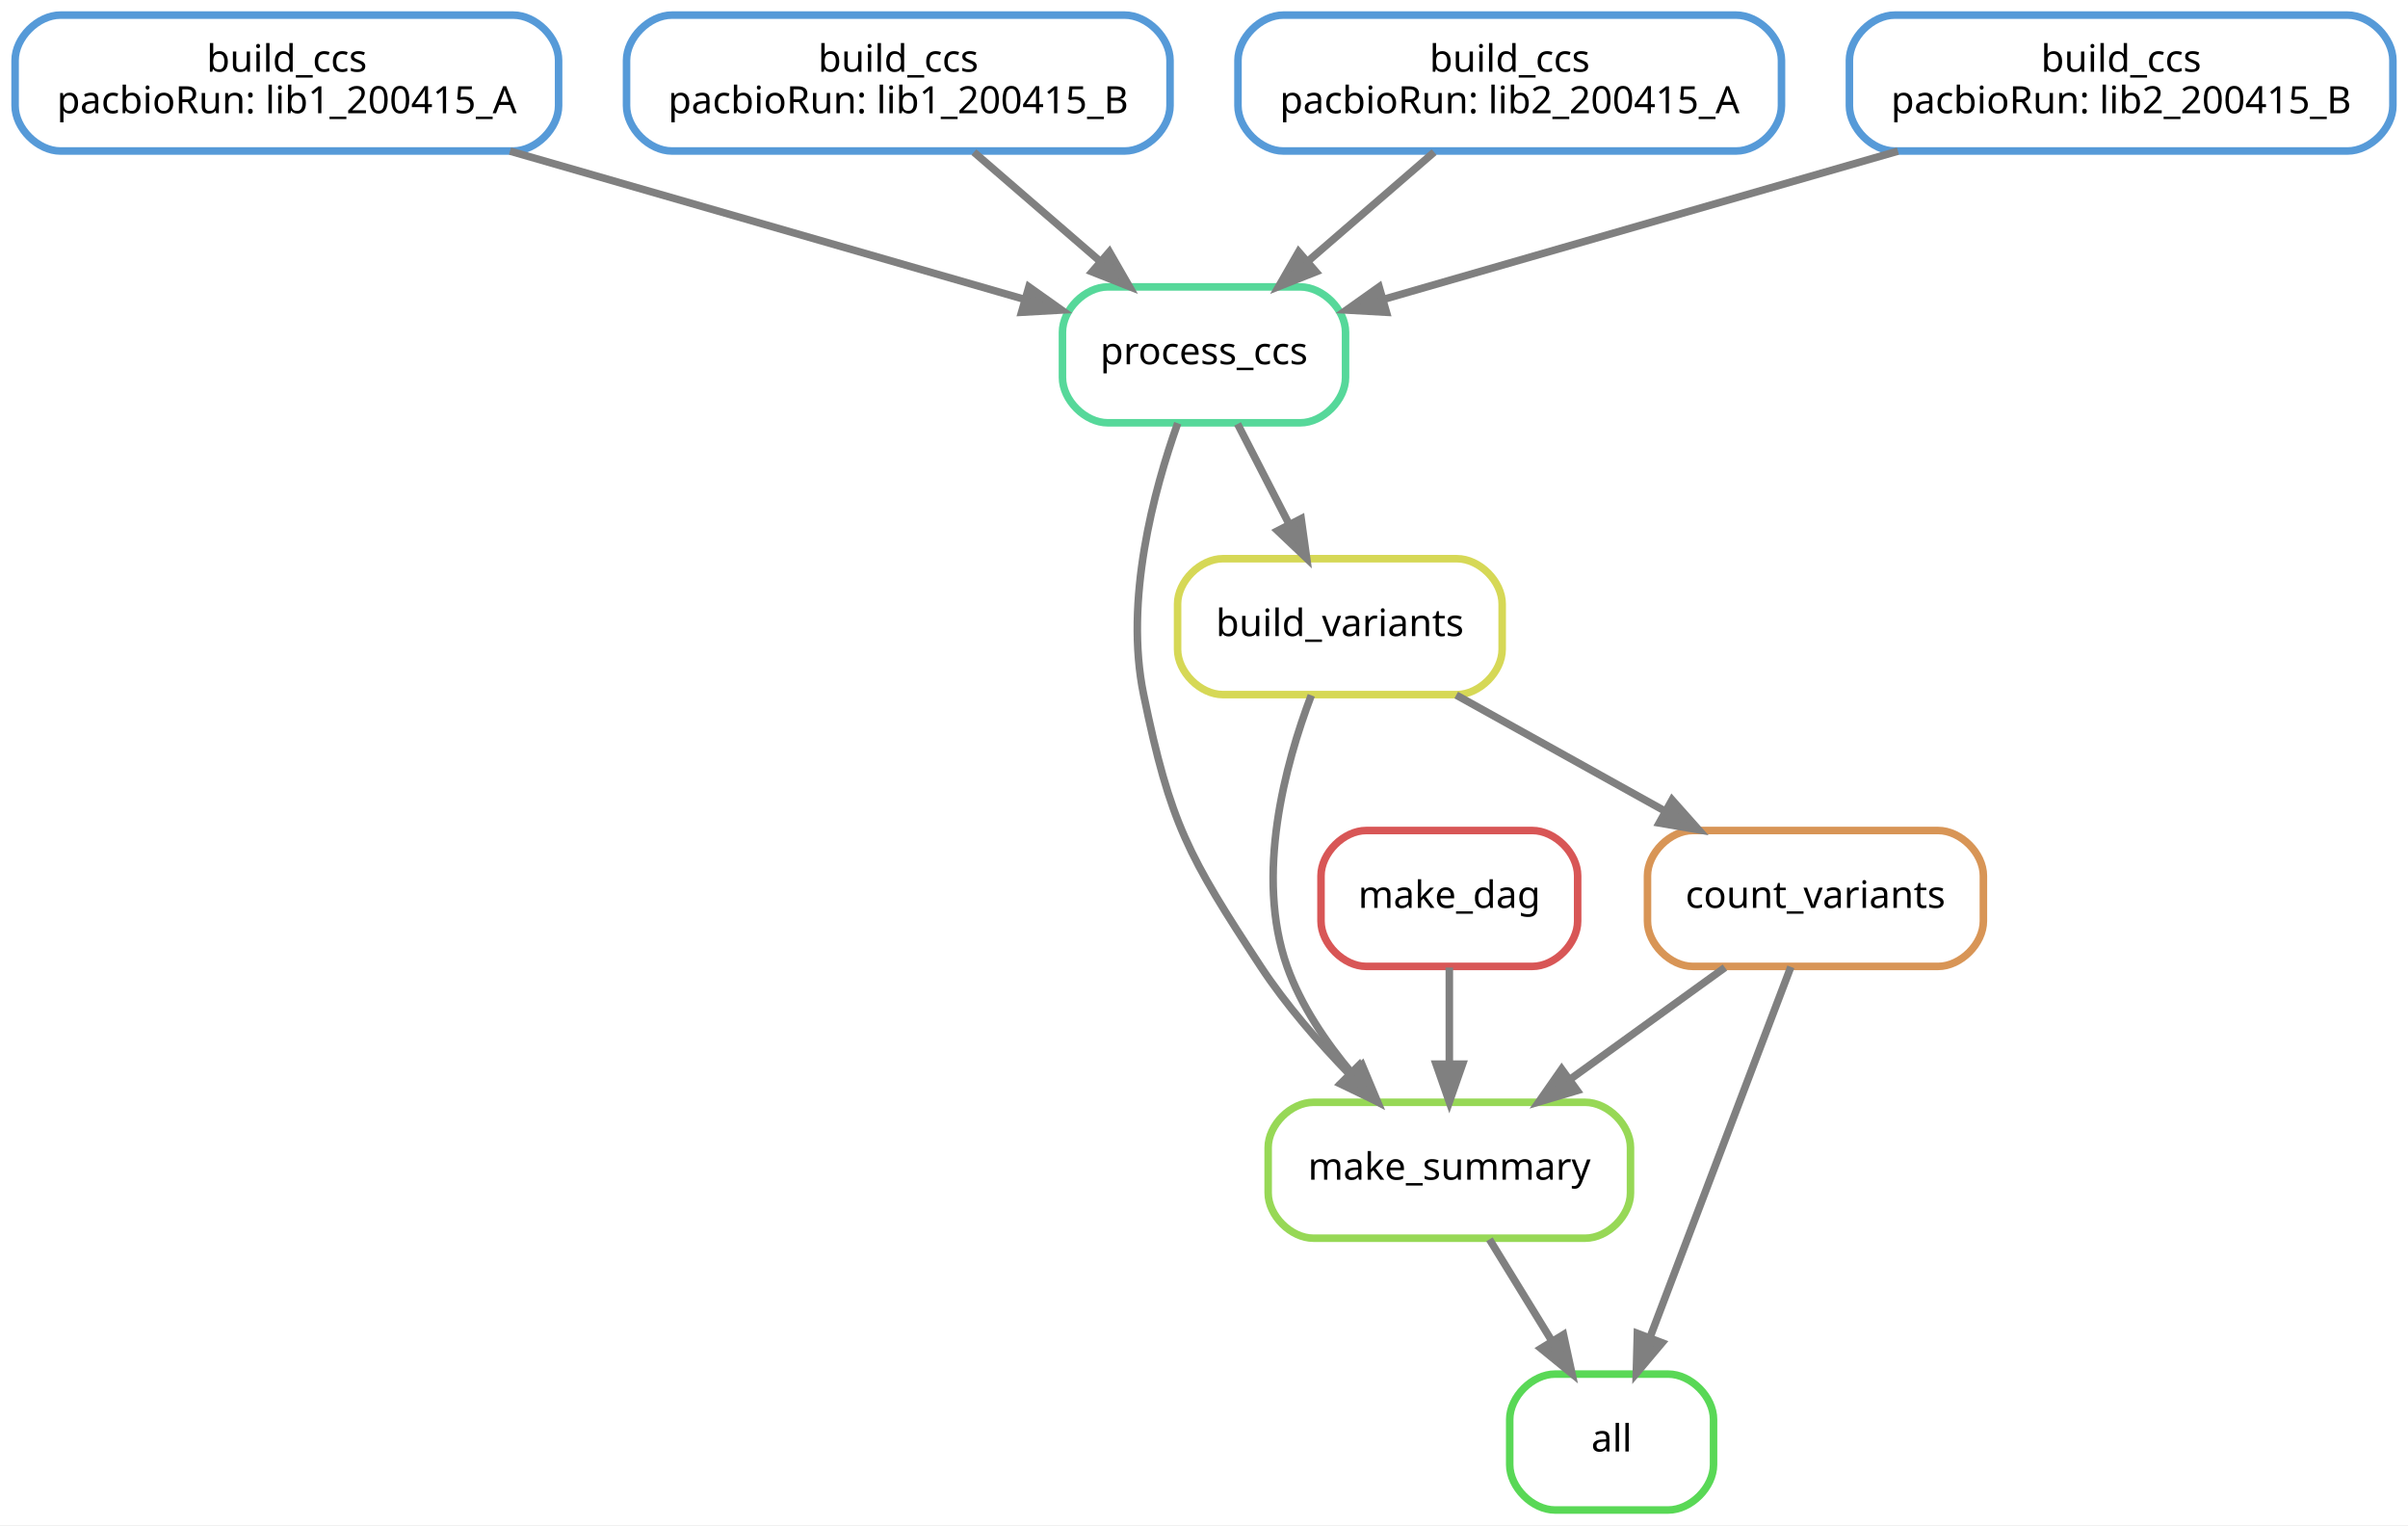
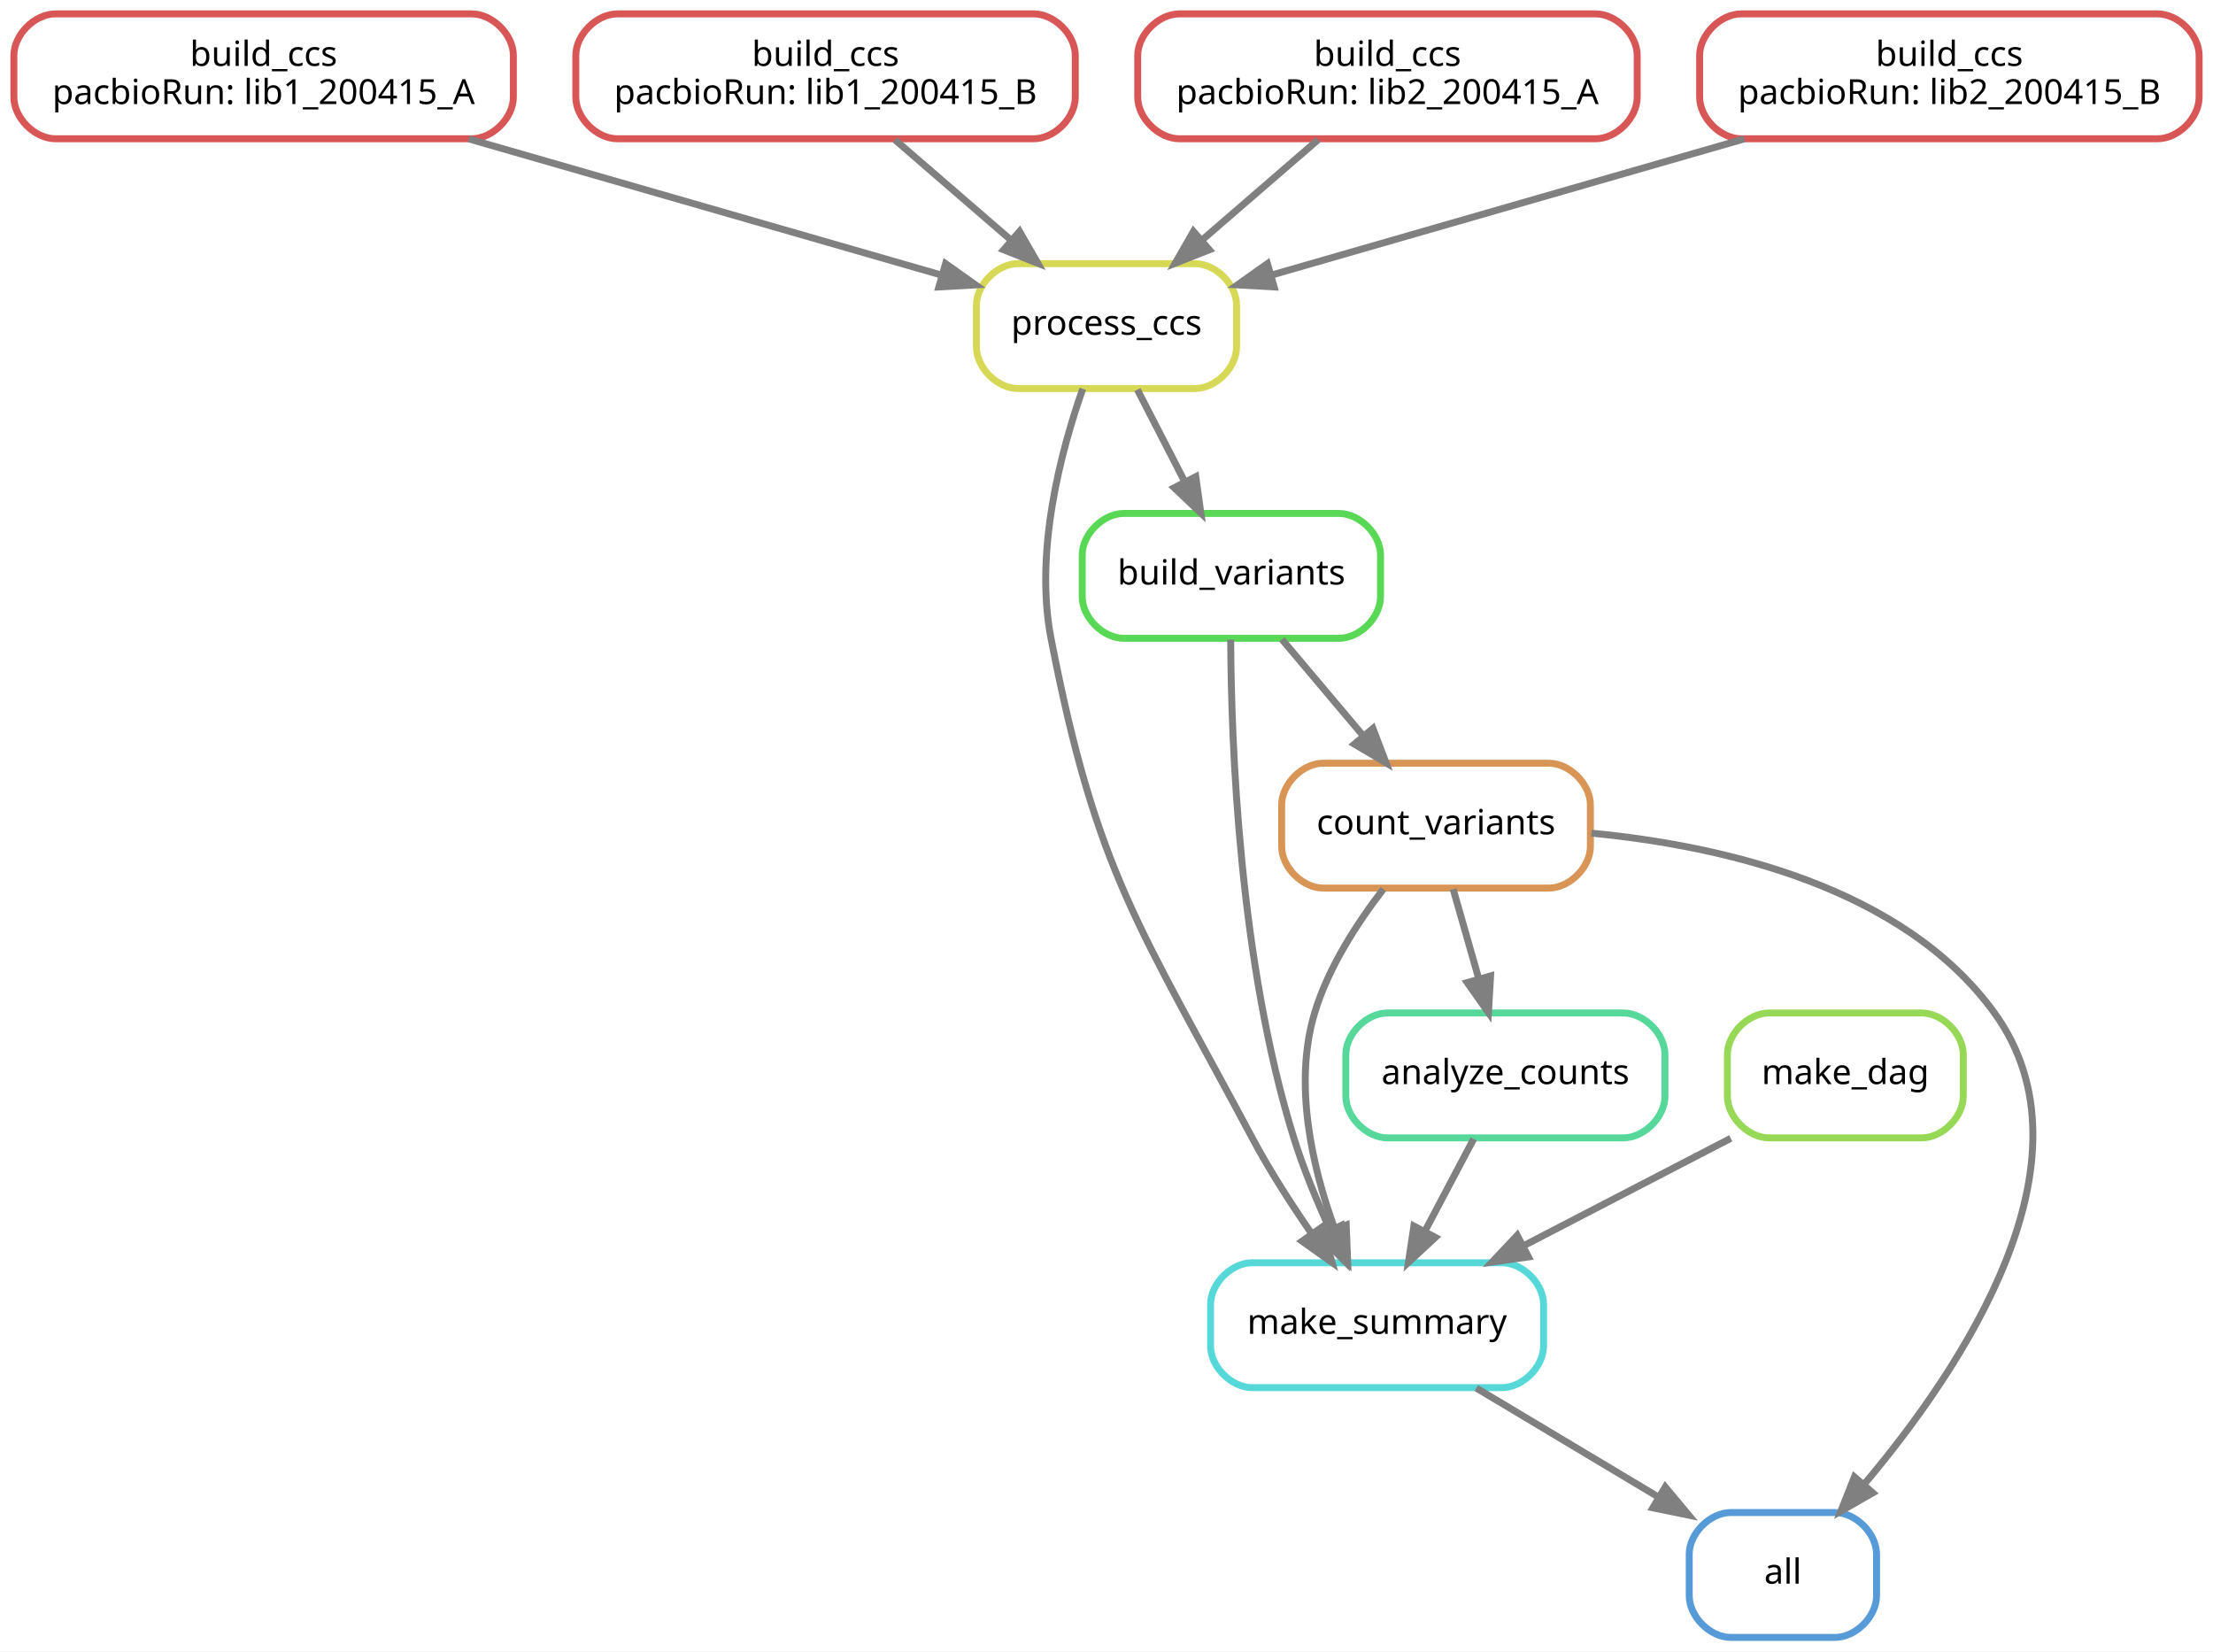
- <svg xmlns="http://www.w3.org/2000/svg" width="638pt" height="404pt" viewBox="0.00 0.00 638.00 404.00">
-   <g id="graph0" class="graph" transform="scale(1 1) rotate(0) translate(4 400)">
-     <polygon fill="white" stroke="none" points="-4,4 -4,-400 634,-400 634,4 -4,4" />
+ <svg xmlns="http://www.w3.org/2000/svg" width="638pt" height="476pt" viewBox="0.00 0.00 638.00 476.00">
+   <g id="graph0" class="graph" transform="scale(1 1) rotate(0) translate(4 472)">
+     <polygon fill="white" stroke="none" points="-4,4 -4,-472 634,-472 634,4 -4,4" />
    <g id="node1" class="node">
-       <path fill="none" stroke="#59d856" stroke-width="2" d="M438,-36C438,-36 408,-36 408,-36 402,-36 396,-30 396,-24 396,-24 396,-12 396,-12 396,-6 402,-0 408,-0 408,-0 438,-0 438,-0 444,-0 450,-6 450,-12 450,-12 450,-24 450,-24 450,-30 444,-36 438,-36" />
-       <text text-anchor="middle" x="423" y="-15.5" font-family="sans" font-size="10.00">all</text>
+       <path fill="none" stroke="#569ad8" stroke-width="2" d="M525,-36C525,-36 495,-36 495,-36 489,-36 483,-30 483,-24 483,-24 483,-12 483,-12 483,-6 489,-0 495,-0 495,-0 525,-0 525,-0 531,-0 537,-6 537,-12 537,-12 537,-24 537,-24 537,-30 531,-36 525,-36" />
+       <text text-anchor="middle" x="510" y="-15.5" font-family="sans" font-size="10.00">all</text>
    </g>
    <g id="node2" class="node">
-       <path fill="none" stroke="#97d856" stroke-width="2" d="M416,-108C416,-108 344,-108 344,-108 338,-108 332,-102 332,-96 332,-96 332,-84 332,-84 332,-78 338,-72 344,-72 344,-72 416,-72 416,-72 422,-72 428,-78 428,-84 428,-84 428,-96 428,-96 428,-102 422,-108 416,-108" />
-       <text text-anchor="middle" x="380" y="-87.5" font-family="sans" font-size="10.00">make_summary</text>
+       <path fill="none" stroke="#56d8d8" stroke-width="2" d="M429,-108C429,-108 357,-108 357,-108 351,-108 345,-102 345,-96 345,-96 345,-84 345,-84 345,-78 351,-72 357,-72 357,-72 429,-72 429,-72 435,-72 441,-78 441,-84 441,-84 441,-96 441,-96 441,-102 435,-108 429,-108" />
+       <text text-anchor="middle" x="393" y="-87.5" font-family="sans" font-size="10.00">make_summary</text>
    </g>
    <g id="edge1" class="edge">
-       <path fill="none" stroke="grey" stroke-width="2" d="M390.629,-71.697C395.628,-63.559 401.691,-53.689 407.212,-44.701" />
-       <polygon fill="grey" stroke="grey" stroke-width="2" points="410.241,-46.457 412.493,-36.104 404.277,-42.793 410.241,-46.457" />
+       <path fill="none" stroke="grey" stroke-width="2" d="M421.621,-71.876C437.376,-62.45 457.082,-50.66 473.886,-40.606" />
+       <polygon fill="grey" stroke="grey" stroke-width="2" points="476.095,-43.363 482.88,-35.226 472.501,-37.356 476.095,-43.363" />
    </g>
    <g id="node3" class="node">
-       <path fill="none" stroke="#d89556" stroke-width="2" d="M509.5,-180C509.5,-180 444.5,-180 444.5,-180 438.5,-180 432.5,-174 432.5,-168 432.5,-168 432.5,-156 432.5,-156 432.5,-150 438.5,-144 444.5,-144 444.5,-144 509.5,-144 509.5,-144 515.5,-144 521.5,-150 521.5,-156 521.5,-156 521.5,-168 521.5,-168 521.5,-174 515.5,-180 509.5,-180" />
-       <text text-anchor="middle" x="477" y="-159.5" font-family="sans" font-size="10.00">count_variants</text>
+       <path fill="none" stroke="#d89556" stroke-width="2" d="M442.5,-252C442.5,-252 377.5,-252 377.5,-252 371.5,-252 365.5,-246 365.5,-240 365.5,-240 365.5,-228 365.5,-228 365.5,-222 371.5,-216 377.5,-216 377.5,-216 442.5,-216 442.5,-216 448.5,-216 454.5,-222 454.5,-228 454.5,-228 454.5,-240 454.5,-240 454.5,-246 448.5,-252 442.5,-252" />
+       <text text-anchor="middle" x="410" y="-231.5" font-family="sans" font-size="10.00">count_variants</text>
    </g>
    <g id="edge2" class="edge">
-       <path fill="none" stroke="grey" stroke-width="2" d="M470.486,-143.871C461.202,-119.457 444.077,-74.426 433.129,-45.635" />
-       <polygon fill="grey" stroke="grey" stroke-width="2" points="436.363,-44.292 429.537,-36.189 429.82,-46.78 436.363,-44.292" />
+       <path fill="none" stroke="grey" stroke-width="2" d="M454.77,-231.843C492.595,-228.205 544.693,-216.356 571,-180 601.692,-137.585 561.828,-77.841 533.59,-44.337" />
+       <polygon fill="grey" stroke="grey" stroke-width="2" points="535.909,-41.67 526.712,-36.411 530.623,-46.258 535.909,-41.67" />
    </g>
    <g id="edge6" class="edge">
-       <path fill="none" stroke="grey" stroke-width="2" d="M453.022,-143.697C440.689,-134.796 425.484,-123.823 412.147,-114.199" />
-       <polygon fill="grey" stroke="grey" stroke-width="2" points="413.859,-111.118 403.702,-108.104 409.763,-116.794 413.859,-111.118" />
+       <path fill="none" stroke="grey" stroke-width="2" d="M394.817,-215.703C387.268,-205.939 378.934,-193.095 375,-180 368.83,-159.459 374.302,-135.613 380.785,-117.777" />
+       <polygon fill="grey" stroke="grey" stroke-width="2" points="384.112,-118.88 384.53,-108.294 377.601,-116.309 384.112,-118.88" />
+     </g>
+     <g id="node7" class="node">
+       <path fill="none" stroke="#56d89a" stroke-width="2" d="M464,-180C464,-180 396,-180 396,-180 390,-180 384,-174 384,-168 384,-168 384,-156 384,-156 384,-150 390,-144 396,-144 396,-144 464,-144 464,-144 470,-144 476,-150 476,-156 476,-156 476,-168 476,-168 476,-174 470,-180 464,-180" />
+       <text text-anchor="middle" x="430" y="-159.5" font-family="sans" font-size="10.00">analyze_counts</text>
+     </g>
+     <g id="edge14" class="edge">
+       <path fill="none" stroke="grey" stroke-width="2" d="M414.944,-215.697C417.172,-207.898 419.855,-198.509 422.335,-189.829" />
+       <polygon fill="grey" stroke="grey" stroke-width="2" points="425.731,-190.681 425.113,-180.104 419,-188.758 425.731,-190.681" />
    </g>
    <g id="node4" class="node">
-       <path fill="none" stroke="#d85656" stroke-width="2" d="M402,-180C402,-180 358,-180 358,-180 352,-180 346,-174 346,-168 346,-168 346,-156 346,-156 346,-150 352,-144 358,-144 358,-144 402,-144 402,-144 408,-144 414,-150 414,-156 414,-156 414,-168 414,-168 414,-174 408,-180 402,-180" />
-       <text text-anchor="middle" x="380" y="-159.5" font-family="sans" font-size="10.00">make_dag</text>
+       <path fill="none" stroke="#97d856" stroke-width="2" d="M550,-180C550,-180 506,-180 506,-180 500,-180 494,-174 494,-168 494,-168 494,-156 494,-156 494,-150 500,-144 506,-144 506,-144 550,-144 550,-144 556,-144 562,-150 562,-156 562,-156 562,-168 562,-168 562,-174 556,-180 550,-180" />
+       <text text-anchor="middle" x="528" y="-159.5" font-family="sans" font-size="10.00">make_dag</text>
    </g>
    <g id="edge3" class="edge">
-       <path fill="none" stroke="grey" stroke-width="2" d="M380,-143.697C380,-135.983 380,-126.712 380,-118.112" />
-       <polygon fill="grey" stroke="grey" stroke-width="2" points="383.5,-118.104 380,-108.104 376.5,-118.104 383.5,-118.104" />
+       <path fill="none" stroke="grey" stroke-width="2" d="M494.975,-143.876C476.915,-134.512 454.355,-122.814 435.049,-112.803" />
+       <polygon fill="grey" stroke="grey" stroke-width="2" points="436.64,-109.686 426.152,-108.19 433.418,-115.9 436.64,-109.686" />
    </g>
    <g id="node5" class="node">
-       <path fill="none" stroke="#56d89a" stroke-width="2" d="M340.5,-324C340.5,-324 289.5,-324 289.5,-324 283.5,-324 277.5,-318 277.5,-312 277.5,-312 277.5,-300 277.5,-300 277.5,-294 283.5,-288 289.5,-288 289.5,-288 340.5,-288 340.5,-288 346.5,-288 352.5,-294 352.5,-300 352.5,-300 352.5,-312 352.5,-312 352.5,-318 346.5,-324 340.5,-324" />
-       <text text-anchor="middle" x="315" y="-303.5" font-family="sans" font-size="10.00">process_ccs</text>
+       <path fill="none" stroke="#d6d856" stroke-width="2" d="M340.5,-396C340.5,-396 289.5,-396 289.5,-396 283.5,-396 277.5,-390 277.5,-384 277.5,-384 277.5,-372 277.5,-372 277.5,-366 283.5,-360 289.5,-360 289.5,-360 340.5,-360 340.5,-360 346.5,-360 352.5,-366 352.5,-372 352.5,-372 352.5,-384 352.5,-384 352.5,-390 346.5,-396 340.5,-396" />
+       <text text-anchor="middle" x="315" y="-375.5" font-family="sans" font-size="10.00">process_ccs</text>
    </g>
    <g id="edge4" class="edge">
-       <path fill="none" stroke="grey" stroke-width="2" d="M308.036,-287.889C301.637,-269.933 293.866,-240.909 299,-216 306.034,-181.877 310.865,-173.115 330,-144 336.663,-133.862 345.351,-123.881 353.612,-115.363" />
-       <polygon fill="grey" stroke="grey" stroke-width="2" points="356.096,-117.829 360.7,-108.287 351.15,-112.875 356.096,-117.829" />
+       <path fill="none" stroke="grey" stroke-width="2" d="M308.155,-359.912C301.853,-341.976 294.161,-312.968 299,-288 312.129,-220.264 324.542,-204.885 357,-144 361.971,-134.675 368.21,-124.972 374.092,-116.456" />
+       <polygon fill="grey" stroke="grey" stroke-width="2" points="377.102,-118.261 380.023,-108.077 371.389,-114.217 377.102,-118.261" />
    </g>
    <g id="node6" class="node">
-       <path fill="none" stroke="#d6d856" stroke-width="2" d="M382,-252C382,-252 320,-252 320,-252 314,-252 308,-246 308,-240 308,-240 308,-228 308,-228 308,-222 314,-216 320,-216 320,-216 382,-216 382,-216 388,-216 394,-222 394,-228 394,-228 394,-240 394,-240 394,-246 388,-252 382,-252" />
-       <text text-anchor="middle" x="351" y="-231.5" font-family="sans" font-size="10.00">build_variants</text>
+       <path fill="none" stroke="#59d856" stroke-width="2" d="M382,-324C382,-324 320,-324 320,-324 314,-324 308,-318 308,-312 308,-312 308,-300 308,-300 308,-294 314,-288 320,-288 320,-288 382,-288 382,-288 388,-288 394,-294 394,-300 394,-300 394,-312 394,-312 394,-318 388,-324 382,-324" />
+       <text text-anchor="middle" x="351" y="-303.5" font-family="sans" font-size="10.00">build_variants</text>
+     </g>
+     <g id="edge13" class="edge">
+       <path fill="none" stroke="grey" stroke-width="2" d="M323.899,-359.697C327.997,-351.728 332.949,-342.1 337.493,-333.264" />
+       <polygon fill="grey" stroke="grey" stroke-width="2" points="340.742,-334.598 342.203,-324.104 334.517,-331.396 340.742,-334.598" />
+     </g>
+     <g id="edge5" class="edge">
+       <path fill="none" stroke="grey" stroke-width="2" d="M350.807,-287.642C350.94,-257.648 353.277,-194.484 369,-144 371.763,-135.128 375.64,-125.787 379.473,-117.461" />
+       <polygon fill="grey" stroke="grey" stroke-width="2" points="382.725,-118.773 383.883,-108.242 376.411,-115.752 382.725,-118.773" />
+     </g>
+     <g id="edge8" class="edge">
+       <path fill="none" stroke="grey" stroke-width="2" d="M365.584,-287.697C372.658,-279.305 381.283,-269.07 389.045,-259.861" />
+       <polygon fill="grey" stroke="grey" stroke-width="2" points="391.815,-262.006 395.583,-252.104 386.463,-257.495 391.815,-262.006" />
+     </g>
+     <g id="edge7" class="edge">
+       <path fill="none" stroke="grey" stroke-width="2" d="M420.854,-143.697C416.597,-135.644 411.444,-125.894 406.734,-116.982" />
+       <polygon fill="grey" stroke="grey" stroke-width="2" points="409.808,-115.31 402.041,-108.104 403.62,-118.581 409.808,-115.31" />
+     </g>
+     <g id="node8" class="node">
+       <path fill="none" stroke="#d85656" stroke-width="2" d="M132,-468C132,-468 12,-468 12,-468 6,-468 0,-462 0,-456 0,-456 0,-444 0,-444 0,-438 6,-432 12,-432 12,-432 132,-432 132,-432 138,-432 144,-438 144,-444 144,-444 144,-456 144,-456 144,-462 138,-468 132,-468" />
+       <text text-anchor="middle" x="72" y="-453" font-family="sans" font-size="10.00">build_ccs</text>
+       <text text-anchor="middle" x="72" y="-442" font-family="sans" font-size="10.00">pacbioRun: lib1_200415_A</text>
+     </g>
+     <g id="edge9" class="edge">
+       <path fill="none" stroke="grey" stroke-width="2" d="M131.134,-431.966C172.917,-419.929 228.202,-404.004 267.202,-392.769" />
+       <polygon fill="grey" stroke="grey" stroke-width="2" points="268.605,-396.007 277.246,-389.876 266.668,-389.281 268.605,-396.007" />
+     </g>
+     <g id="node9" class="node">
+       <path fill="none" stroke="#d85656" stroke-width="2" d="M294,-468C294,-468 174,-468 174,-468 168,-468 162,-462 162,-456 162,-456 162,-444 162,-444 162,-438 168,-432 174,-432 174,-432 294,-432 294,-432 300,-432 306,-438 306,-444 306,-444 306,-456 306,-456 306,-462 300,-468 294,-468" />
+       <text text-anchor="middle" x="234" y="-453" font-family="sans" font-size="10.00">build_ccs</text>
+       <text text-anchor="middle" x="234" y="-442" font-family="sans" font-size="10.00">pacbioRun: lib1_200415_B</text>
+     </g>
+     <g id="edge10" class="edge">
+       <path fill="none" stroke="grey" stroke-width="2" d="M254.022,-431.697C264.126,-422.965 276.536,-412.24 287.518,-402.75" />
+       <polygon fill="grey" stroke="grey" stroke-width="2" points="289.93,-405.291 295.208,-396.104 285.353,-399.995 289.93,-405.291" />
+     </g>
+     <g id="node10" class="node">
+       <path fill="none" stroke="#d85656" stroke-width="2" d="M456,-468C456,-468 336,-468 336,-468 330,-468 324,-462 324,-456 324,-456 324,-444 324,-444 324,-438 330,-432 336,-432 336,-432 456,-432 456,-432 462,-432 468,-438 468,-444 468,-444 468,-456 468,-456 468,-462 462,-468 456,-468" />
+       <text text-anchor="middle" x="396" y="-453" font-family="sans" font-size="10.00">build_ccs</text>
+       <text text-anchor="middle" x="396" y="-442" font-family="sans" font-size="10.00">pacbioRun: lib2_200415_A</text>
+     </g>
+     <g id="edge11" class="edge">
+       <path fill="none" stroke="grey" stroke-width="2" d="M375.978,-431.697C365.874,-422.965 353.464,-412.24 342.482,-402.75" />
+       <polygon fill="grey" stroke="grey" stroke-width="2" points="344.647,-399.995 334.792,-396.104 340.07,-405.291 344.647,-399.995" />
+     </g>
+     <g id="node11" class="node">
+       <path fill="none" stroke="#d85656" stroke-width="2" d="M618,-468C618,-468 498,-468 498,-468 492,-468 486,-462 486,-456 486,-456 486,-444 486,-444 486,-438 492,-432 498,-432 498,-432 618,-432 618,-432 624,-432 630,-438 630,-444 630,-444 630,-456 630,-456 630,-462 624,-468 618,-468" />
+       <text text-anchor="middle" x="558" y="-453" font-family="sans" font-size="10.00">build_ccs</text>
+       <text text-anchor="middle" x="558" y="-442" font-family="sans" font-size="10.00">pacbioRun: lib2_200415_B</text>
    </g>
    <g id="edge12" class="edge">
-       <path fill="none" stroke="grey" stroke-width="2" d="M323.899,-287.697C327.997,-279.728 332.949,-270.1 337.493,-261.264" />
-       <polygon fill="grey" stroke="grey" stroke-width="2" points="340.742,-262.598 342.203,-252.104 334.517,-259.396 340.742,-262.598" />
-     </g>
-     <g id="edge5" class="edge">
-       <path fill="none" stroke="grey" stroke-width="2" d="M343.426,-215.811C336.484,-197.54 328.478,-168.029 337,-144 340.662,-133.675 347.287,-123.896 354.257,-115.614" />
-       <polygon fill="grey" stroke="grey" stroke-width="2" points="356.874,-117.938 360.961,-108.163 351.67,-113.256 356.874,-117.938" />
-     </g>
-     <g id="edge7" class="edge">
-       <path fill="none" stroke="grey" stroke-width="2" d="M381.823,-215.876C398.45,-206.639 419.165,-195.131 437.019,-185.212" />
-       <polygon fill="grey" stroke="grey" stroke-width="2" points="439.017,-188.106 446.058,-180.19 435.617,-181.987 439.017,-188.106" />
-     </g>
-     <g id="node7" class="node">
-       <path fill="none" stroke="#569ad8" stroke-width="2" d="M132,-396C132,-396 12,-396 12,-396 6,-396 0,-390 0,-384 0,-384 0,-372 0,-372 0,-366 6,-360 12,-360 12,-360 132,-360 132,-360 138,-360 144,-366 144,-372 144,-372 144,-384 144,-384 144,-390 138,-396 132,-396" />
-       <text text-anchor="middle" x="72" y="-381" font-family="sans" font-size="10.00">build_ccs</text>
-       <text text-anchor="middle" x="72" y="-370" font-family="sans" font-size="10.00">pacbioRun: lib1_200415_A</text>
-     </g>
-     <g id="edge8" class="edge">
-       <path fill="none" stroke="grey" stroke-width="2" d="M131.134,-359.966C172.917,-347.929 228.202,-332.004 267.202,-320.769" />
-       <polygon fill="grey" stroke="grey" stroke-width="2" points="268.605,-324.007 277.246,-317.876 266.668,-317.281 268.605,-324.007" />
-     </g>
-     <g id="node8" class="node">
-       <path fill="none" stroke="#569ad8" stroke-width="2" d="M294,-396C294,-396 174,-396 174,-396 168,-396 162,-390 162,-384 162,-384 162,-372 162,-372 162,-366 168,-360 174,-360 174,-360 294,-360 294,-360 300,-360 306,-366 306,-372 306,-372 306,-384 306,-384 306,-390 300,-396 294,-396" />
-       <text text-anchor="middle" x="234" y="-381" font-family="sans" font-size="10.00">build_ccs</text>
-       <text text-anchor="middle" x="234" y="-370" font-family="sans" font-size="10.00">pacbioRun: lib1_200415_B</text>
-     </g>
-     <g id="edge9" class="edge">
-       <path fill="none" stroke="grey" stroke-width="2" d="M254.022,-359.697C264.126,-350.965 276.536,-340.24 287.518,-330.75" />
-       <polygon fill="grey" stroke="grey" stroke-width="2" points="289.93,-333.291 295.208,-324.104 285.353,-327.995 289.93,-333.291" />
-     </g>
-     <g id="node9" class="node">
-       <path fill="none" stroke="#569ad8" stroke-width="2" d="M456,-396C456,-396 336,-396 336,-396 330,-396 324,-390 324,-384 324,-384 324,-372 324,-372 324,-366 330,-360 336,-360 336,-360 456,-360 456,-360 462,-360 468,-366 468,-372 468,-372 468,-384 468,-384 468,-390 462,-396 456,-396" />
-       <text text-anchor="middle" x="396" y="-381" font-family="sans" font-size="10.00">build_ccs</text>
-       <text text-anchor="middle" x="396" y="-370" font-family="sans" font-size="10.00">pacbioRun: lib2_200415_A</text>
-     </g>
-     <g id="edge10" class="edge">
-       <path fill="none" stroke="grey" stroke-width="2" d="M375.978,-359.697C365.874,-350.965 353.464,-340.24 342.482,-330.75" />
-       <polygon fill="grey" stroke="grey" stroke-width="2" points="344.647,-327.995 334.792,-324.104 340.07,-333.291 344.647,-327.995" />
-     </g>
-     <g id="node10" class="node">
-       <path fill="none" stroke="#569ad8" stroke-width="2" d="M618,-396C618,-396 498,-396 498,-396 492,-396 486,-390 486,-384 486,-384 486,-372 486,-372 486,-366 492,-360 498,-360 498,-360 618,-360 618,-360 624,-360 630,-366 630,-372 630,-372 630,-384 630,-384 630,-390 624,-396 618,-396" />
-       <text text-anchor="middle" x="558" y="-381" font-family="sans" font-size="10.00">build_ccs</text>
-       <text text-anchor="middle" x="558" y="-370" font-family="sans" font-size="10.00">pacbioRun: lib2_200415_B</text>
-     </g>
-     <g id="edge11" class="edge">
-       <path fill="none" stroke="grey" stroke-width="2" d="M498.866,-359.966C457.083,-347.929 401.798,-332.004 362.798,-320.769" />
-       <polygon fill="grey" stroke="grey" stroke-width="2" points="363.332,-317.281 352.754,-317.876 361.395,-324.007 363.332,-317.281" />
+       <path fill="none" stroke="grey" stroke-width="2" d="M498.866,-431.966C457.083,-419.929 401.798,-404.004 362.798,-392.769" />
+       <polygon fill="grey" stroke="grey" stroke-width="2" points="363.332,-389.281 352.754,-389.876 361.395,-396.007 363.332,-389.281" />
    </g>
  </g>
</svg>
